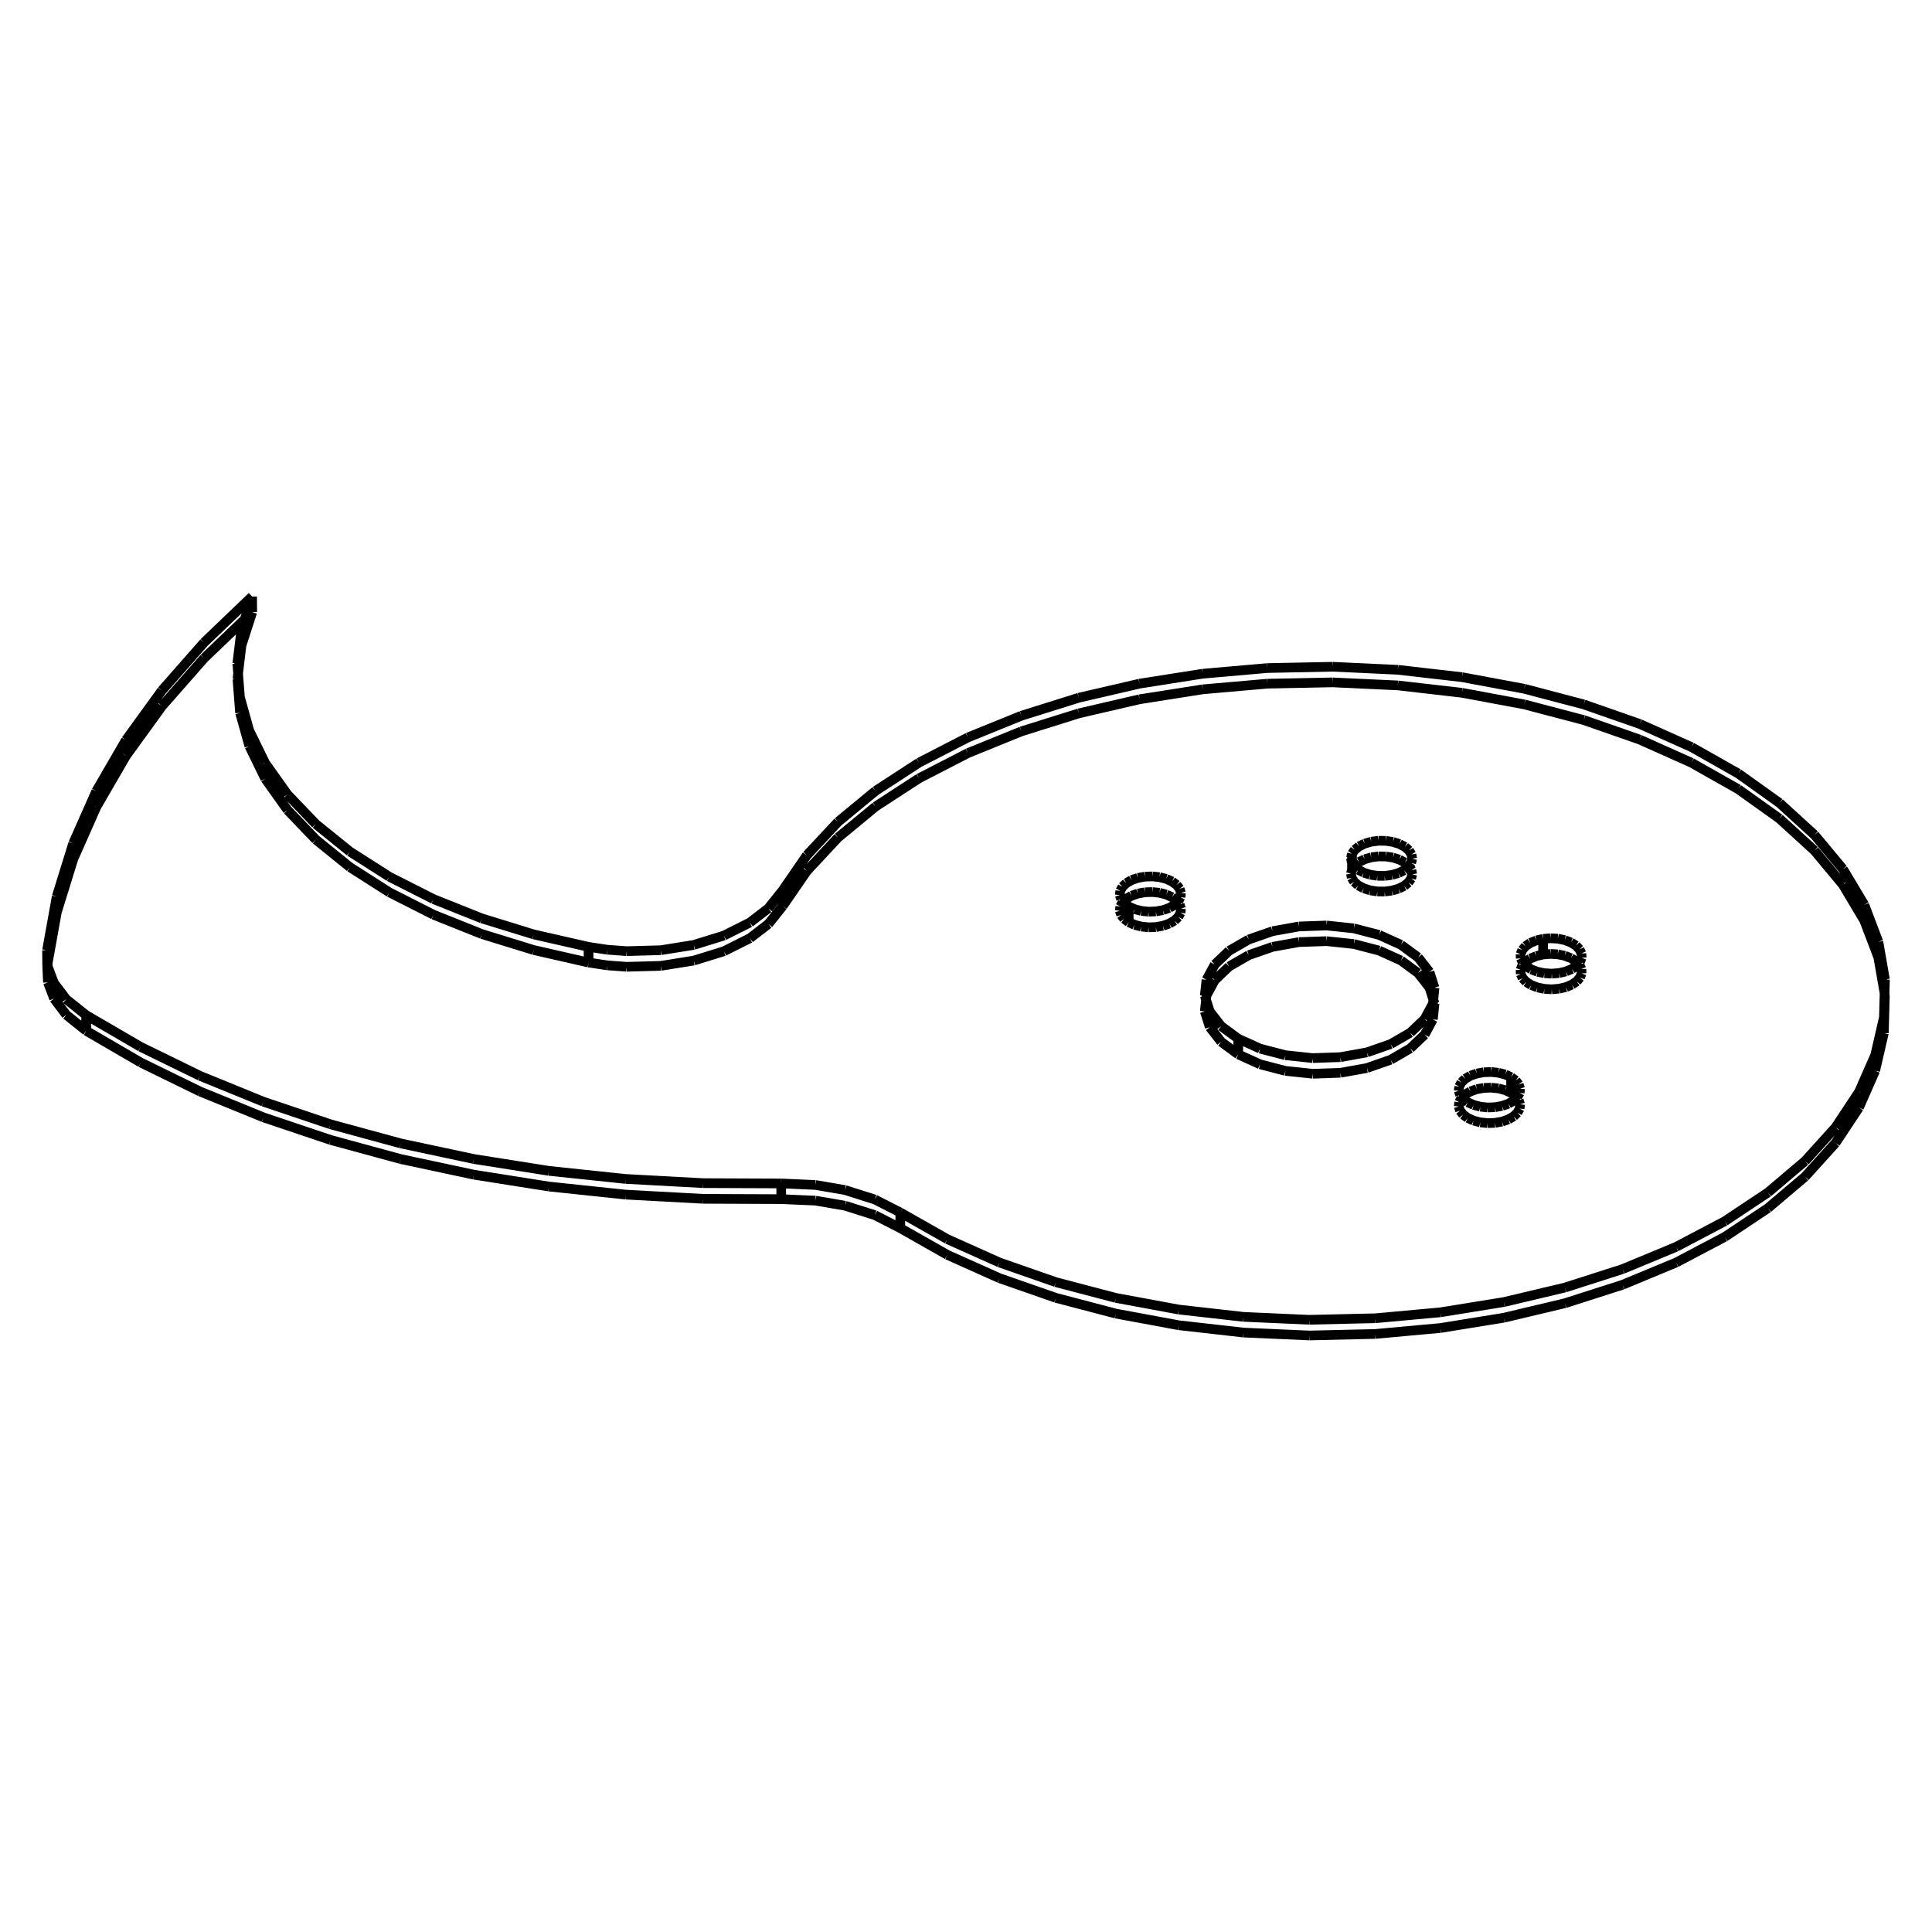
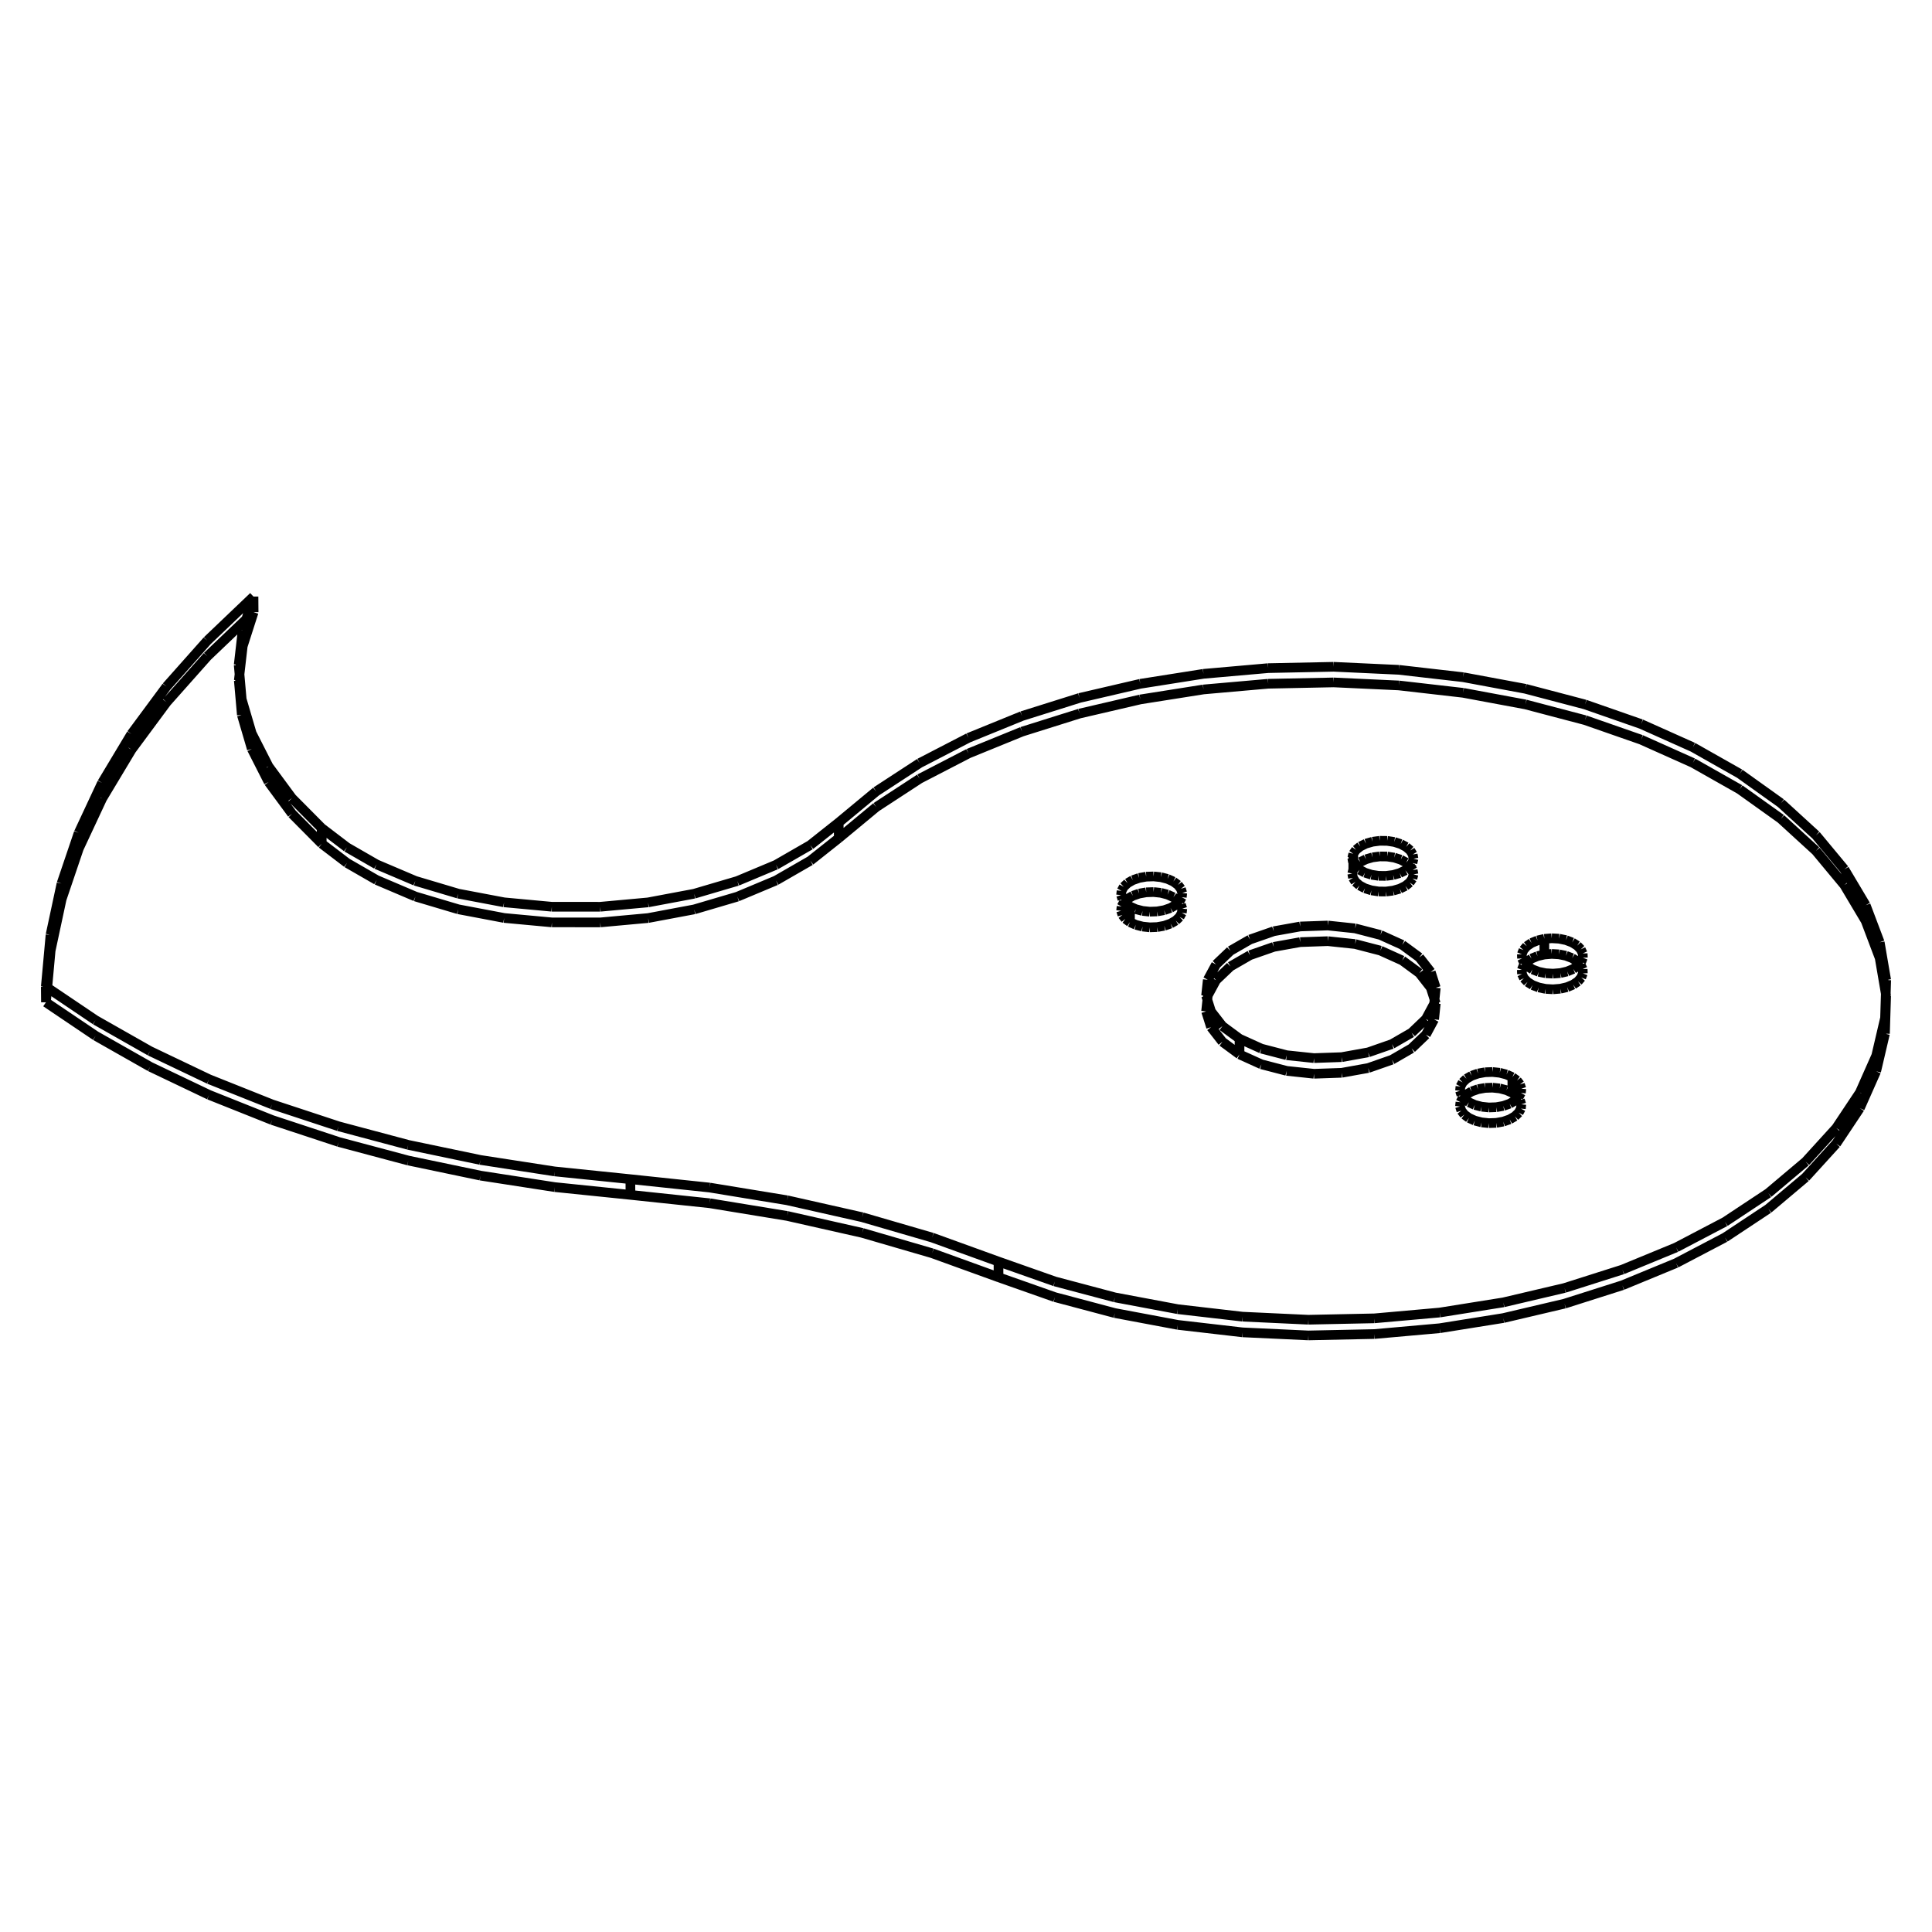
<svg xmlns="http://www.w3.org/2000/svg" viewBox="0 0 800 800">
-   <path d="M323.475,490.043 L291.17,489.912 M291.17,489.912 L259.022,488.169 M259.022,488.169 L227.274,484.827 M227.274,484.827 L196.169,479.913 M196.169,479.913 L165.942,473.465 M165.942,473.465 L136.823,465.533 M136.823,465.533 L109.033,456.178 M109.033,456.178 L82.78,445.472 M82.78,445.472 L58.263,433.499 M58.263,433.499 L35.664,420.351 M323.5,496.537 L323.475,490.043 M35.721,426.836 L35.664,420.351 M35.721,426.836 L58.317,439.986 M58.317,439.986 L82.832,451.961 M82.832,451.961 L109.081,462.667 M109.081,462.667 L136.869,472.023 M136.869,472.023 L165.984,479.956 M165.984,479.956 L196.208,486.405 M196.208,486.405 L227.309,491.32 M227.309,491.32 L259.054,494.662 M259.054,494.662 L291.199,496.405 M291.199,496.405 L323.5,496.537 M323.475,490.043 L337.651,490.666 M337.651,490.666 L349.919,492.774 M349.919,492.774 L362.246,496.677 M362.246,496.677 L372.782,502.054 M35.664,420.351 L27.404,413.741 M27.404,413.741 L22.326,407.005 M22.326,407.005 L19.798,400.316 M19.798,400.316 L19.48,393.466 M324.086,368.697 L334.117,354.13 M334.117,354.13 L346.995,340.338 M346.995,340.338 L362.542,327.503 M362.542,327.503 L380.547,315.797 M380.547,315.797 L400.767,305.374 M400.767,305.374 L422.93,296.372 M422.93,296.372 L446.738,288.909 M446.738,288.909 L471.874,283.084 M471.874,283.084 L498.002,278.973 M498.002,278.973 L524.775,276.63 M524.775,276.63 L551.836,276.086 M551.836,276.086 L578.825,277.348 M578.825,277.348 L605.383,280.4 M605.383,280.4 L631.158,285.2 M631.158,285.2 L655.805,291.688 M655.805,291.688 L678.995,299.776 M678.995,299.776 L700.419,309.358 M700.419,309.358 L719.789,320.309 M719.789,320.309 L736.844,332.484 M736.844,332.484 L751.352,345.721 M751.352,345.721 L763.116,359.844 M763.116,359.844 L771.974,374.665 M771.974,374.665 L777.803,389.987 M777.803,389.987 L780.52,405.603 M780.52,405.603 L780.083,421.305 M780.083,421.305 L776.492,436.879 M776.492,436.879 L769.792,452.116 M769.792,452.116 L760.068,466.809 M760.068,466.809 L747.448,480.757 M747.448,480.757 L732.099,493.77 M732.099,493.77 L714.225,505.67 M714.225,505.67 L694.067,516.294 M694.067,516.294 L671.898,525.495 M671.898,525.495 L648.017,533.147 M648.017,533.147 L622.75,539.144 M622.75,539.144 L596.441,543.402 M596.441,543.402 L569.449,545.864 M569.449,545.864 L542.142,546.495 M542.142,546.495 L514.894,545.285 M514.894,545.285 L488.077,542.253 M488.077,542.253 L462.058,537.44 M462.058,537.44 L437.191,530.912 M437.191,530.912 L413.815,522.76 M413.815,522.76 L392.248,513.096 M392.248,513.096 L372.782,502.054 M19.48,393.466 L23.482,371.235 M23.482,371.235 L30.289,349.25 M30.289,349.25 L39.858,327.627 M39.858,327.627 L52.131,306.481 M52.131,306.481 L67.037,285.924 M67.037,285.924 L84.492,266.065 M84.492,266.065 L104.397,247.006 M324.086,368.697 L318.153,376.125 M318.153,376.125 L310.482,382.025 M310.482,382.025 L299.769,387.399 M299.769,387.399 L287.264,391.276 M287.264,391.276 L273.593,393.461 M273.593,393.461 L259.439,393.847 M259.439,393.847 L251.464,393.254 M251.464,393.254 L243.691,392.084 M243.691,392.084 L220.997,386.913 M220.997,386.913 L199.497,380.284 M199.497,380.284 L179.475,372.285 M179.475,372.285 L161.191,363.021 M161.191,363.021 L144.884,352.617 M144.884,352.617 L130.767,341.208 M130.767,341.208 L119.022,328.948 M119.022,328.948 L109.8,315.996 M109.8,315.996 L103.218,302.524 M103.218,302.524 L99.358,288.707 M99.358,288.707 L98.267,274.727 M98.267,274.727 L99.956,260.766 M99.956,260.766 L104.397,247.006 M467.362,375.368 L465.479,373.98 M465.479,373.98 L464.228,372.371 M464.228,372.371 L463.682,370.637 M463.682,370.637 L463.871,368.877 M463.871,368.877 L464.786,367.194 M464.786,367.194 L466.373,365.685 M466.373,365.685 L468.539,364.439 M468.539,364.439 L471.158,363.527 M471.158,363.527 L474.079,363.003 M474.079,363.003 L477.132,362.896 M477.132,362.896 L480.14,363.214 M480.14,363.214 L482.927,363.937 M482.927,363.937 L485.332,365.024 M485.332,365.024 L487.216,366.412 M487.216,366.412 L488.468,368.019 M488.468,368.019 L489.016,369.754 M489.016,369.754 L488.827,371.514 M488.827,371.514 L487.914,373.197 M487.914,373.197 L486.328,374.707 M486.328,374.707 L484.162,375.954 M484.162,375.954 L481.542,376.867 M481.542,376.867 L478.619,377.391 M478.619,377.391 L475.565,377.498 M475.565,377.498 L472.556,377.18 M472.556,377.18 L469.768,376.456 M469.768,376.456 L467.362,375.368 M559.839,353.522 L560.98,351.889 M560.98,351.889 L562.766,350.46 M562.766,350.46 L565.094,349.319 M565.094,349.319 L567.828,348.532 M567.828,348.532 L570.81,348.145 M570.81,348.145 L573.866,348.181 M573.866,348.181 L576.819,348.637 M576.819,348.637 L579.497,349.486 M579.497,349.486 L581.745,350.68 M581.745,350.68 L583.433,352.149 M583.433,352.149 L584.461,353.808 M584.461,353.808 L584.771,355.56 M584.771,355.56 L584.343,357.305 M584.343,357.305 L583.204,358.939 M583.204,358.939 L581.418,360.369 M581.418,360.369 L579.09,361.51 M579.09,361.51 L576.355,362.298 M576.355,362.298 L573.372,362.685 M573.372,362.685 L570.315,362.649 M570.315,362.649 L567.36,362.193 M567.36,362.193 L564.681,361.343 M564.681,361.343 L562.433,360.148 M562.433,360.148 L560.746,358.678 M560.746,358.678 L559.719,357.019 M559.719,357.019 L559.411,355.266 M559.411,355.266 L559.839,353.522 M512.73,430.119 L505.649,424.893 M505.649,424.893 L500.941,418.842 M500.941,418.842 L498.881,412.318 M498.881,412.318 L499.585,405.7 M499.585,405.7 L503.011,399.373 M503.011,399.373 L508.959,393.704 M508.959,393.704 L517.081,389.022 M517.081,389.022 L526.907,385.597 M526.907,385.597 L537.865,383.628 M537.865,383.628 L549.321,383.229 M549.321,383.229 L560.609,384.422 M560.609,384.422 L571.077,387.138 M571.077,387.138 L580.117,391.221 M580.117,391.221 L587.204,396.435 M587.204,396.435 L591.926,402.477 M591.926,402.477 L594.006,408.996 M594.006,408.996 L593.323,415.616 M593.323,415.616 L589.915,421.95 M589.915,421.95 L583.977,427.629 M583.977,427.629 L575.855,432.324 M575.855,432.324 L566.019,435.76 M566.019,435.76 L555.043,437.736 M555.043,437.736 L543.566,438.137 M543.566,438.137 L532.257,436.94 M532.257,436.94 L521.775,434.214 M521.775,434.214 L512.73,430.119 M625.722,446.032 L627.617,447.427 M627.617,447.427 L628.881,449.043 M628.881,449.043 L629.438,450.787 M629.438,450.787 L629.258,452.557 M629.258,452.557 L628.35,454.25 M628.35,454.25 L626.767,455.768 M626.767,455.768 L624.601,457.022 M624.601,457.022 L621.978,457.94 M621.978,457.94 L619.05,458.468 M619.05,458.468 L615.988,458.575 M615.988,458.575 L612.969,458.255 M612.969,458.255 L610.17,457.527 M610.17,457.527 L607.752,456.433 M607.752,456.433 L605.857,455.037 M605.857,455.037 L604.595,453.42 M604.595,453.42 L604.038,451.675 M604.038,451.675 L604.22,449.906 M604.22,449.906 L605.129,448.213 M605.129,448.213 L606.713,446.696 M606.713,446.696 L608.879,445.443 M608.879,445.443 L611.501,444.526 M611.501,444.526 L614.428,443.999 M614.428,443.999 L617.489,443.892 M617.489,443.892 L620.506,444.211 M620.506,444.211 L623.305,444.939 M623.305,444.939 L625.722,446.032 M638.976,388.758 L642.006,388.51 M642.006,388.51 L645.052,388.688 M645.052,388.688 L647.937,389.28 M647.937,389.28 L650.494,390.254 M650.494,390.254 L652.574,391.552 M652.574,391.552 L654.057,393.099 M654.057,393.099 L654.856,394.805 M654.856,394.805 L654.924,396.571 M654.924,396.571 L654.258,398.294 M654.258,398.294 L652.895,399.875 M652.895,399.875 L650.916,401.22 M650.916,401.22 L648.435,402.253 M648.435,402.253 L645.596,402.913 M645.596,402.913 L642.565,403.161 M642.565,403.161 L639.518,402.984 M639.518,402.984 L636.631,402.391 M636.631,402.391 L634.073,401.416 M634.073,401.416 L631.993,400.117 M631.993,400.117 L630.511,398.57 M630.511,398.57 L629.714,396.864 M629.714,396.864 L629.647,395.097 M629.647,395.097 L630.315,393.374 M630.315,393.374 L631.678,391.795 M631.678,391.795 L633.658,390.45 M633.658,390.45 L636.138,389.417 M636.138,389.417 L638.976,388.758 M323.5,496.537 L337.674,497.159 M337.674,497.159 L349.941,499.268 M349.941,499.268 L362.267,503.171 M362.267,503.171 L372.801,508.548 M372.801,508.548 L372.782,502.054 M35.721,426.836 L27.462,420.225 M27.462,420.225 L22.384,413.488 M22.384,413.488 L19.857,406.799 M19.857,406.799 L19.539,399.949 M19.539,399.949 L19.48,393.466 M372.801,508.548 L392.265,519.592 M392.265,519.592 L413.83,529.257 M413.83,529.257 L437.203,537.41 M437.203,537.41 L462.067,543.938 M462.067,543.938 L488.083,548.752 M488.083,548.752 L514.897,551.785 M514.897,551.785 L542.142,552.994 M542.142,552.994 L569.446,552.363 M569.446,552.363 L596.436,549.901 M596.436,549.901 L622.742,545.642 M622.742,545.642 L648.006,539.645 M648.006,539.645 L671.884,531.992 M671.884,531.992 L694.051,522.79 M694.051,522.79 L714.206,512.165 M714.206,512.165 L732.078,500.264 M732.078,500.264 L747.426,487.249 M747.426,487.249 L760.045,473.299 M760.045,473.299 L769.767,458.605 M769.767,458.605 L776.467,443.366 M776.467,443.366 L780.057,427.79 M780.057,427.79 L780.494,412.087 M780.494,412.087 L777.778,396.469 M777.778,396.469 L771.949,381.145 M771.949,381.145 L763.092,366.322 M763.092,366.322 L751.329,352.198 M751.329,352.198 L736.823,338.96 M736.823,338.96 L719.77,326.784 M719.77,326.784 L700.402,315.831 M700.402,315.831 L678.981,306.248 M678.981,306.248 L655.793,298.159 M655.793,298.159 L631.148,291.671 M631.148,291.671 L605.377,286.869 M605.377,286.869 L578.821,283.818 M578.821,283.818 L551.835,282.556 M551.835,282.556 L524.777,283.1 M524.777,283.1 L498.008,285.443 M498.008,285.443 L471.882,289.554 M471.882,289.554 L446.749,295.38 M446.749,295.38 L422.943,302.844 M422.943,302.844 L400.783,311.847 M400.783,311.847 L380.565,322.271 M380.565,322.271 L362.562,333.978 M362.562,333.978 L347.017,346.814 M347.017,346.814 L334.141,360.608 M334.141,360.608 L324.111,375.176 M324.111,375.176 L318.178,382.606 M318.178,382.606 L310.508,388.506 M310.508,388.506 L299.796,393.881 M299.796,393.881 L287.293,397.758 M287.293,397.758 L273.624,399.944 M273.624,399.944 L259.471,400.329 M259.471,400.329 L251.496,399.736 M251.496,399.736 L243.725,398.566 M104.446,253.472 L100.005,267.234 M100.005,267.234 L98.317,281.196 M98.317,281.196 L99.408,295.178 M99.408,295.178 L103.267,308.996 M103.267,308.996 L109.848,322.47 M109.848,322.47 L119.07,335.423 M119.07,335.423 L130.813,347.685 M130.813,347.685 L144.929,359.094 M144.929,359.094 L161.233,369.5 M161.233,369.5 L179.515,378.765 M179.515,378.765 L199.536,386.765 M199.536,386.765 L221.033,393.395 M221.033,393.395 L243.725,398.566 M19.539,399.949 L23.54,377.715 M23.54,377.715 L30.346,355.727 M30.346,355.727 L39.914,334.102 M39.914,334.102 L52.185,312.954 M52.185,312.954 L67.09,292.395 M67.09,292.395 L84.543,272.533 M84.543,272.533 L104.446,253.472 M467.371,381.849 L469.776,382.937 M469.776,382.937 L472.564,383.661 M472.564,383.661 L475.573,383.979 M475.573,383.979 L478.627,383.872 M478.627,383.872 L481.549,383.347 M481.549,383.347 L484.169,382.435 M484.169,382.435 L486.335,381.187 M486.335,381.187 L487.92,379.678 M487.92,379.678 L488.834,377.994 M488.834,377.994 L489.022,376.233 M489.022,376.233 L488.474,374.499 M488.474,374.499 L487.222,372.891 M487.222,372.891 L485.339,371.504 M485.339,371.504 L482.934,370.416 M482.934,370.416 L480.147,369.693 M480.147,369.693 L477.14,369.375 M477.14,369.375 L474.087,369.482 M474.087,369.482 L471.167,370.006 M471.167,370.006 L468.547,370.918 M468.547,370.918 L466.382,372.165 M466.382,372.165 L464.795,373.673 M464.795,373.673 L463.881,375.357 M463.881,375.357 L463.691,377.117 M463.691,377.117 L464.237,378.852 M464.237,378.852 L465.488,380.46 M465.488,380.46 L467.371,381.849 M559.838,360 L559.409,361.744 M559.409,361.744 L559.717,363.497 M559.717,363.497 L560.744,365.157 M560.744,365.157 L562.431,366.627 M562.431,366.627 L564.679,367.822 M564.679,367.822 L567.358,368.672 M567.358,368.672 L570.312,369.128 M570.312,369.128 L573.369,369.164 M573.369,369.164 L576.352,368.777 M576.352,368.777 L579.087,367.989 M579.087,367.989 L581.414,366.847 M581.414,366.847 L583.2,365.418 M583.2,365.418 L584.339,363.783 M584.339,363.783 L584.767,362.039 M584.767,362.039 L584.457,360.286 M584.457,360.286 L583.429,358.627 M583.429,358.627 L581.741,357.158 M581.741,357.158 L579.493,355.963 M579.493,355.963 L576.815,355.114 M576.815,355.114 L573.863,354.658 M573.863,354.658 L570.807,354.623 M570.807,354.623 L567.826,355.01 M567.826,355.01 L565.092,355.796 M565.092,355.796 L562.764,356.937 M562.764,356.937 L560.978,358.366 M560.978,358.366 L559.838,360 M512.734,436.605 L521.778,440.701 M521.778,440.701 L532.259,443.427 M532.259,443.427 L543.567,444.625 M543.567,444.625 L555.042,444.223 M555.042,444.223 L566.017,442.247 M566.017,442.247 L575.851,438.811 M575.851,438.811 L583.973,434.116 M583.973,434.116 L589.91,428.435 M589.91,428.435 L593.318,422.101 M593.318,422.101 L594.001,415.481 M594.001,415.481 L591.921,408.96 M591.921,408.96 L587.2,402.918 M587.2,402.918 L580.114,397.704 M580.114,397.704 L571.075,393.62 M571.075,393.62 L560.608,390.903 M560.608,390.903 L549.32,389.71 M549.32,389.71 L537.866,390.109 M537.866,390.109 L526.909,392.079 M526.909,392.079 L517.085,395.504 M517.085,395.504 L508.963,400.187 M508.963,400.187 L503.016,405.856 M503.016,405.856 L499.59,412.184 M499.59,412.184 L498.886,418.802 M498.886,418.802 L500.946,425.327 M500.946,425.327 L505.653,431.379 M505.653,431.379 L512.734,436.605 M625.713,452.52 L623.296,451.427 M623.296,451.427 L620.498,450.699 M620.498,450.699 L617.481,450.38 M617.481,450.38 L614.421,450.487 M614.421,450.487 L611.494,451.014 M611.494,451.014 L608.872,451.931 M608.872,451.931 L606.706,453.184 M606.706,453.184 L605.123,454.702 M605.123,454.702 L604.214,456.394 M604.214,456.394 L604.032,458.164 M604.032,458.164 L604.588,459.909 M604.588,459.909 L605.851,461.526 M605.851,461.526 L607.745,462.922 M607.745,462.922 L610.162,464.016 M610.162,464.016 L612.962,464.745 M612.962,464.745 L615.98,465.064 M615.98,465.064 L619.042,464.957 M619.042,464.957 L621.97,464.429 M621.97,464.429 L624.593,463.512 M624.593,463.512 L626.758,462.257 M626.758,462.257 L628.341,460.739 M628.341,460.739 L629.249,459.046 M629.249,459.046 L629.429,457.276 M629.429,457.276 L628.871,455.532 M628.871,455.532 L627.608,453.915 M627.608,453.915 L625.713,452.52 M638.966,395.24 L636.128,395.899 M636.128,395.899 L633.648,396.932 M633.648,396.932 L631.669,398.277 M631.669,398.277 L630.306,399.857 M630.306,399.857 L629.638,401.58 M629.638,401.58 L629.705,403.346 M629.705,403.346 L630.502,405.053 M630.502,405.053 L631.984,406.601 M631.984,406.601 L634.064,407.899 M634.064,407.899 L636.621,408.874 M636.621,408.874 L639.507,409.467 M639.507,409.467 L642.555,409.645 M642.555,409.645 L645.585,409.397 M645.585,409.397 L648.424,408.737 M648.424,408.737 L650.904,407.704 M650.904,407.704 L652.883,406.358 M652.883,406.358 L654.246,404.777 M654.246,404.777 L654.912,403.053 M654.912,403.053 L654.844,401.287 M654.844,401.287 L654.045,399.581 M654.045,399.581 L652.563,398.034 M652.563,398.034 L650.482,396.736 M650.482,396.736 L647.926,395.762 M647.926,395.762 L645.041,395.17 M645.041,395.17 L641.995,394.992 M641.995,394.992 L638.966,395.24 M324.111,375.176 L324.086,368.697 M104.446,253.472 L104.397,247.006 M243.725,398.566 L243.691,392.084 M467.371,381.849 L467.362,375.368 M559.838,360 L559.839,353.522 M512.734,436.605 L512.73,430.119 M625.713,452.52 L625.722,446.032 M638.966,395.24 L638.976,388.758" stroke="black" stroke-width="4" fill="red" />
+   <path d="M347.294,340.584 L362.817,327.716 M362.817,327.716 L380.809,315.976 M380.809,315.976 L401.026,305.52 M401.026,305.52 L423.195,296.488 M423.195,296.488 L447.018,288.997 M447.018,288.997 L472.175,283.148 M472.175,283.148 L498.33,279.017 M498.33,279.017 L525.134,276.659 M525.134,276.659 L552.229,276.104 M552.229,276.104 L579.254,277.36 M579.254,277.36 L605.849,280.41 M605.849,280.41 L631.658,285.215 M631.658,285.215 L656.337,291.71 M656.337,291.71 L679.555,299.811 M679.555,299.811 L701.002,309.411 M701.002,309.411 L720.387,320.381 M720.387,320.381 L737.45,332.578 M737.45,332.578 L751.958,345.839 M751.958,345.839 L763.713,359.987 M763.713,359.987 L772.553,374.834 M772.553,374.834 L778.355,390.18 M778.355,390.18 L781.035,405.819 M781.035,405.819 L780.553,421.54 M780.553,421.54 L776.909,437.131 M776.909,437.131 L770.148,452.381 M770.148,452.381 L760.357,467.08 M760.357,467.08 L747.664,481.03 M747.664,481.03 L732.239,494.038 M732.239,494.038 L714.288,505.927 M714.288,505.927 L694.052,516.532 M694.052,516.532 L671.807,525.707 M671.807,525.707 L647.854,533.325 M647.854,533.325 L622.52,539.282 M622.52,539.282 L596.151,543.493 M596.151,543.493 L569.108,545.901 M569.108,545.901 L541.762,546.473 M541.762,546.473 L514.487,545.2 M514.487,545.2 L487.657,542.1 M487.657,542.1 L461.64,537.216 M461.64,537.216 L436.792,530.616 M436.792,530.616 L413.452,522.391 M347.294,340.584 L335.506,349.935 M335.506,349.935 L321.307,358.111 M321.307,358.111 L305.319,364.811 M305.319,364.811 L287.44,370.078 M287.44,370.078 L268.354,373.662 M268.354,373.662 L248.54,375.472 M248.54,375.472 L228.497,375.462 M228.497,375.462 L208.728,373.633 M208.728,373.633 L189.729,370.032 M189.729,370.032 L171.978,364.748 M171.978,364.748 L155.919,357.916 M155.919,357.916 L143.646,350.852 M143.646,350.852 L133.188,342.882 M261.024,488.277 L293.842,491.744 M293.842,491.744 L325.936,497.006 M325.936,497.006 L357.017,504.018 M357.017,504.018 L385.965,512.443 M385.965,512.443 L413.452,522.391 M133.188,342.882 L120.883,330.481 M120.883,330.481 L111.185,317.34 M111.185,317.34 L104.224,303.639 M104.224,303.639 L100.09,289.565 M100.09,289.565 L98.834,275.31 M98.834,275.31 L100.471,261.067 M100.471,261.067 L104.973,247.029 M261.024,488.277 L229.675,485.061 M229.675,485.061 L198.937,480.313 M198.937,480.313 L169.039,474.068 M169.039,474.068 L140.2,466.374 M140.2,466.374 L112.634,457.288 M112.634,457.288 L86.543,446.879 M86.543,446.879 L62.118,435.226 M62.118,435.226 L39.537,422.415 M39.537,422.415 L18.965,408.543 M18.965,408.543 L20.918,387.122 M20.918,387.122 L25.472,365.849 M25.472,365.849 L32.598,344.828 M32.598,344.828 L42.256,324.163 M42.256,324.163 L54.393,303.954 M54.393,303.954 L68.944,284.299 M68.944,284.299 L85.833,265.293 M85.833,265.293 L104.973,247.029 M467.898,375.376 L466.015,373.988 M466.015,373.988 L464.764,372.38 M464.764,372.38 L464.218,370.646 M464.218,370.646 L464.407,368.886 M464.407,368.886 L465.322,367.203 M465.322,367.203 L466.908,365.694 M466.908,365.694 L469.074,364.448 M469.074,364.448 L471.693,363.536 M471.693,363.536 L474.614,363.012 M474.614,363.012 L477.667,362.906 M477.667,362.906 L480.674,363.223 M480.674,363.223 L483.461,363.947 M483.461,363.947 L485.866,365.034 M485.866,365.034 L487.749,366.421 M487.749,366.421 L489.001,368.028 M489.001,368.028 L489.548,369.762 M489.548,369.762 L489.36,371.522 M489.36,371.522 L488.447,373.206 M488.447,373.206 L486.861,374.715 M486.861,374.715 L484.696,375.962 M484.696,375.962 L482.075,376.875 M482.075,376.875 L479.153,377.399 M479.153,377.399 L476.099,377.506 M476.099,377.506 L473.091,377.188 M473.091,377.188 L470.303,376.464 M470.303,376.464 L467.898,375.376 M560.364,353.533 L561.505,351.899 M561.505,351.899 L563.291,350.471 M563.291,350.471 L565.618,349.33 M565.618,349.33 L568.352,348.543 M568.352,348.543 L571.333,348.157 M571.333,348.157 L574.389,348.192 M574.389,348.192 L577.342,348.648 M577.342,348.648 L580.02,349.497 M580.02,349.497 L582.268,350.691 M582.268,350.691 L583.955,352.16 M583.955,352.16 L584.983,353.819 M584.983,353.819 L585.293,355.571 M585.293,355.571 L584.866,357.315 M584.866,357.315 L583.726,358.949 M583.726,358.949 L581.941,360.378 M581.941,360.378 L579.613,361.52 M579.613,361.52 L576.878,362.307 M576.878,362.307 L573.896,362.694 M573.896,362.694 L570.838,362.659 M570.838,362.659 L567.884,362.203 M567.884,362.203 L565.206,361.353 M565.206,361.353 L562.957,360.158 M562.957,360.158 L561.271,358.688 M561.271,358.688 L560.244,357.029 M560.244,357.029 L559.936,355.277 M559.936,355.277 L560.364,353.533 M513.261,430.121 L506.18,424.896 M506.18,424.896 L501.473,418.845 M501.473,418.845 L499.413,412.322 M499.413,412.322 L500.117,405.705 M500.117,405.705 L503.543,399.379 M503.543,399.379 L509.49,393.71 M509.49,393.71 L517.611,389.029 M517.611,389.029 L527.436,385.604 M527.436,385.604 L538.393,383.635 M538.393,383.635 L549.847,383.236 M549.847,383.236 L561.134,384.429 M561.134,384.429 L571.601,387.145 M571.601,387.145 L580.64,391.228 M580.64,391.228 L587.726,396.441 M587.726,396.441 L592.447,402.482 M592.447,402.482 L594.528,409.001 M594.528,409.001 L593.845,415.619 M593.845,415.619 L590.437,421.952 M590.437,421.952 L584.499,427.632 M584.499,427.632 L576.378,432.326 M576.378,432.326 L566.543,435.761 M566.543,435.761 L555.569,437.737 M555.569,437.737 L544.093,438.138 M544.093,438.138 L532.786,436.941 M532.786,436.941 L522.305,434.215 M522.305,434.215 L513.261,430.121 M626.24,446.032 L628.135,447.427 M628.135,447.427 L629.398,449.043 M629.398,449.043 L629.956,450.787 M629.956,450.787 L629.775,452.557 M629.775,452.557 L628.868,454.249 M628.868,454.249 L627.285,455.767 M627.285,455.767 L625.119,457.021 M625.119,457.021 L622.496,457.939 M622.496,457.939 L619.569,458.466 M619.569,458.466 L616.507,458.574 M616.507,458.574 L613.488,458.254 M613.488,458.254 L610.689,457.526 M610.689,457.526 L608.272,456.432 M608.272,456.432 L606.377,455.036 M606.377,455.036 L605.115,453.419 M605.115,453.419 L604.558,451.675 M604.558,451.675 L604.74,449.905 M604.74,449.905 L605.649,448.213 M605.649,448.213 L607.233,446.696 M607.233,446.696 L609.398,445.443 M609.398,445.443 L612.021,444.526 M612.021,444.526 L614.947,443.999 M614.947,443.999 L618.008,443.892 M618.008,443.892 L621.025,444.212 M621.025,444.212 L623.823,444.939 M623.823,444.939 L626.24,446.032 M639.492,388.765 L642.521,388.517 M642.521,388.517 L645.567,388.694 M645.567,388.694 L648.452,389.287 M648.452,389.287 L651.009,390.26 M651.009,390.26 L653.089,391.558 M653.089,391.558 L654.571,393.105 M654.571,393.105 L655.37,394.81 M655.37,394.81 L655.438,396.576 M655.438,396.576 L654.772,398.299 M654.772,398.299 L653.41,399.88 M653.41,399.88 L651.431,401.226 M651.431,401.226 L648.95,402.258 M648.95,402.258 L646.112,402.918 M646.112,402.918 L643.081,403.166 M643.081,403.166 L640.034,402.989 M640.034,402.989 L637.148,402.396 M637.148,402.396 L634.59,401.421 M634.59,401.421 L632.51,400.123 M632.51,400.123 L631.029,398.575 M631.029,398.575 L630.231,396.869 M630.231,396.869 L630.165,395.103 M630.165,395.103 L630.832,393.381 M630.832,393.381 L632.195,391.801 M632.195,391.801 L634.174,390.456 M634.174,390.456 L636.655,389.424 M636.655,389.424 L639.492,388.765 M413.467,528.887 L436.804,537.113 M436.804,537.113 L461.65,543.713 M461.65,543.713 L487.664,548.598 M487.664,548.598 L514.49,551.698 M514.49,551.698 L541.762,552.971 M541.762,552.971 L569.105,552.4 M569.105,552.4 L596.145,549.991 M596.145,549.991 L622.511,545.779 M622.511,545.779 L647.842,539.822 M647.842,539.822 L671.793,532.203 M671.793,532.203 L694.036,523.027 M694.036,523.027 L714.269,512.421 M714.269,512.421 L732.218,500.531 M732.218,500.531 L747.642,487.521 M747.642,487.521 L760.333,473.57 M760.333,473.57 L770.123,458.869 M770.123,458.869 L776.883,443.618 M776.883,443.618 L780.527,428.025 M780.527,428.025 L781.009,412.302 M781.009,412.302 L778.329,396.661 M778.329,396.661 L772.528,381.313 M772.528,381.313 L763.689,366.465 M763.689,366.465 L751.935,352.315 M751.935,352.315 L737.429,339.053 M737.429,339.053 L720.368,326.855 M720.368,326.855 L700.985,315.883 M700.985,315.883 L679.541,306.283 M679.541,306.283 L656.325,298.181 M656.325,298.181 L631.648,291.684 M631.648,291.684 L605.842,286.879 M605.842,286.879 L579.25,283.829 M579.25,283.829 L552.228,282.572 M552.228,282.572 L525.136,283.127 M525.136,283.127 L498.335,285.486 M498.335,285.486 L472.183,289.618 M472.183,289.618 L447.029,295.467 M447.029,295.467 L423.209,302.958 M423.209,302.958 L401.042,311.992 M401.042,311.992 L380.828,322.449 M380.828,322.449 L362.838,334.19 M362.838,334.19 L347.316,347.06 M347.316,347.06 L347.294,340.584 M413.467,528.887 L413.452,522.391 M347.316,347.06 L335.529,356.411 M335.529,356.411 L321.332,364.588 M321.332,364.588 L305.346,371.29 M305.346,371.29 L287.468,376.557 M287.468,376.557 L268.385,380.141 M268.385,380.141 L248.573,381.951 M248.573,381.951 L228.533,381.942 M228.533,381.942 L208.766,380.113 M208.766,380.113 L189.768,376.511 M189.768,376.511 L172.019,371.227 M172.019,371.227 L155.962,364.394 M155.962,364.394 L143.69,357.329 M143.69,357.329 L133.234,349.358 M133.234,349.358 L133.188,342.882 M261.056,494.77 L293.87,498.236 M293.87,498.236 L325.96,503.499 M325.96,503.499 L357.038,510.512 M357.038,510.512 L385.983,518.938 M385.983,518.938 L413.467,528.887 M261.056,494.77 L261.024,488.277 M105.022,253.494 L104.973,247.029 M105.022,253.494 L100.52,267.534 M100.52,267.534 L98.884,281.778 M98.884,281.778 L100.139,296.035 M100.139,296.035 L104.273,310.111 M104.273,310.111 L111.234,323.813 M111.234,323.813 L120.93,336.955 M120.93,336.955 L133.234,349.358 M19.023,415.027 L18.965,408.543 M19.023,415.027 L39.594,428.9 M39.594,428.9 L62.172,441.712 M62.172,441.712 L86.595,453.367 M86.595,453.367 L112.683,463.777 M112.683,463.777 L140.246,472.863 M140.246,472.863 L169.081,480.559 M169.081,480.559 L198.976,486.804 M198.976,486.804 L229.71,491.553 M229.71,491.553 L261.056,494.77 M19.023,415.027 L20.976,393.603 M20.976,393.603 L25.53,372.328 M25.53,372.328 L32.655,351.304 M32.655,351.304 L42.312,330.637 M42.312,330.637 L54.447,310.425 M54.447,310.425 L68.996,290.768 M68.996,290.768 L85.884,271.761 M85.884,271.761 L105.022,253.494 M467.906,381.856 L467.898,375.376 M467.906,381.856 L470.311,382.944 M470.311,382.944 L473.099,383.668 M473.099,383.668 L476.107,383.986 M476.107,383.986 L479.161,383.879 M479.161,383.879 L482.083,383.354 M482.083,383.354 L484.702,382.442 M484.702,382.442 L486.868,381.195 M486.868,381.195 L488.453,379.685 M488.453,379.685 L489.367,378.002 M489.367,378.002 L489.555,376.241 M489.555,376.241 L489.007,374.507 M489.007,374.507 L487.755,372.9 M487.755,372.9 L485.872,371.512 M485.872,371.512 L483.468,370.425 M483.468,370.425 L480.681,369.702 M480.681,369.702 L477.674,369.384 M477.674,369.384 L474.622,369.49 M474.622,369.49 L471.702,370.015 M471.702,370.015 L469.083,370.927 M469.083,370.927 L466.917,372.173 M466.917,372.173 L465.331,373.682 M465.331,373.682 L464.416,375.365 M464.416,375.365 L464.227,377.125 M464.227,377.125 L464.773,378.859 M464.773,378.859 L466.024,380.467 M466.024,380.467 L467.906,381.856 M560.363,360.01 L560.364,353.533 M560.363,360.01 L559.934,361.754 M559.934,361.754 L560.242,363.507 M560.242,363.507 L561.269,365.166 M561.269,365.166 L562.956,366.636 M562.956,366.636 L565.204,367.831 M565.204,367.831 L567.882,368.681 M567.882,368.681 L570.836,369.137 M570.836,369.137 L573.893,369.173 M573.893,369.173 L576.875,368.785 M576.875,368.785 L579.61,367.998 M579.61,367.998 L581.937,366.856 M581.937,366.856 L583.722,365.427 M583.722,365.427 L584.862,363.792 M584.862,363.792 L585.289,362.048 M585.289,362.048 L584.979,360.296 M584.979,360.296 L583.951,358.637 M583.951,358.637 L582.264,357.168 M582.264,357.168 L580.016,355.974 M580.016,355.974 L577.338,355.124 M577.338,355.124 L574.386,354.669 M574.386,354.669 L571.331,354.633 M571.331,354.633 L568.35,355.02 M568.35,355.02 L565.616,355.807 M565.616,355.807 L563.289,356.947 M563.289,356.947 L561.503,358.376 M561.503,358.376 L560.363,360.01 M513.264,436.606 L513.261,430.121 M513.264,436.606 L522.307,440.702 M522.307,440.702 L532.787,443.428 M532.787,443.428 L544.094,444.625 M544.094,444.625 L555.568,444.224 M555.568,444.224 L566.541,442.248 M566.541,442.248 L576.375,438.812 M576.375,438.812 L584.495,434.117 M584.495,434.117 L590.432,428.437 M590.432,428.437 L593.84,422.103 M593.84,422.103 L594.522,415.484 M594.522,415.484 L592.442,408.964 M592.442,408.964 L587.722,402.923 M587.722,402.923 L580.636,397.709 M580.636,397.709 L571.598,393.626 M571.598,393.626 L561.133,390.909 M561.133,390.909 L549.846,389.716 M549.846,389.716 L538.393,390.116 M538.393,390.116 L527.438,392.085 M527.438,392.085 L517.615,395.51 M517.615,395.51 L509.494,400.192 M509.494,400.192 L503.547,405.861 M503.547,405.861 L500.122,412.188 M500.122,412.188 L499.418,418.806 M499.418,418.806 L501.478,425.33 M501.478,425.33 L506.184,431.381 M506.184,431.381 L513.264,436.606 M626.231,452.519 L626.24,446.032 M626.231,452.519 L623.814,451.426 M623.814,451.426 L621.016,450.699 M621.016,450.699 L618,450.379 M618,450.379 L614.939,450.486 M614.939,450.486 L612.013,451.014 M612.013,451.014 L609.391,451.931 M609.391,451.931 L607.226,453.184 M607.226,453.184 L605.643,454.701 M605.643,454.701 L604.734,456.393 M604.734,456.393 L604.552,458.163 M604.552,458.163 L605.108,459.907 M605.108,459.907 L606.37,461.525 M606.37,461.525 L608.265,462.921 M608.265,462.921 L610.682,464.015 M610.682,464.015 L613.481,464.743 M613.481,464.743 L616.499,465.062 M616.499,465.062 L619.56,464.955 M619.56,464.955 L622.488,464.428 M622.488,464.428 L625.11,463.51 M625.11,463.51 L627.276,462.256 M627.276,462.256 L628.859,460.738 M628.859,460.738 L629.766,459.045 M629.766,459.045 L629.946,457.275 M629.946,457.275 L629.389,455.531 M629.389,455.531 L628.126,453.915 M628.126,453.915 L626.231,452.519 M639.482,395.246 L639.492,388.765 M639.482,395.246 L636.645,395.905 M636.645,395.905 L634.165,396.937 M634.165,396.937 L632.186,398.282 M632.186,398.282 L630.823,399.862 M630.823,399.862 L630.155,401.585 M630.155,401.585 L630.222,403.351 M630.222,403.351 L631.019,405.058 M631.019,405.058 L632.501,406.605 M632.501,406.605 L634.58,407.904 M634.58,407.904 L637.138,408.878 M637.138,408.878 L640.023,409.472 M640.023,409.472 L643.07,409.649 M643.07,409.649 L646.101,409.401 M646.101,409.401 L648.939,408.741 M648.939,408.741 L651.419,407.708 M651.419,407.708 L653.398,406.362 M653.398,406.362 L654.76,404.782 M654.76,404.782 L655.426,403.058 M655.426,403.058 L655.358,401.292 M655.358,401.292 L654.559,399.586 M654.559,399.586 L653.077,398.04 M653.077,398.04 L650.997,396.742 M650.997,396.742 L648.441,395.768 M648.441,395.768 L645.556,395.175 M645.556,395.175 L642.511,394.998 M642.511,394.998 L639.482,395.246" stroke="black" stroke-width="4" fill="red" />
</svg>
